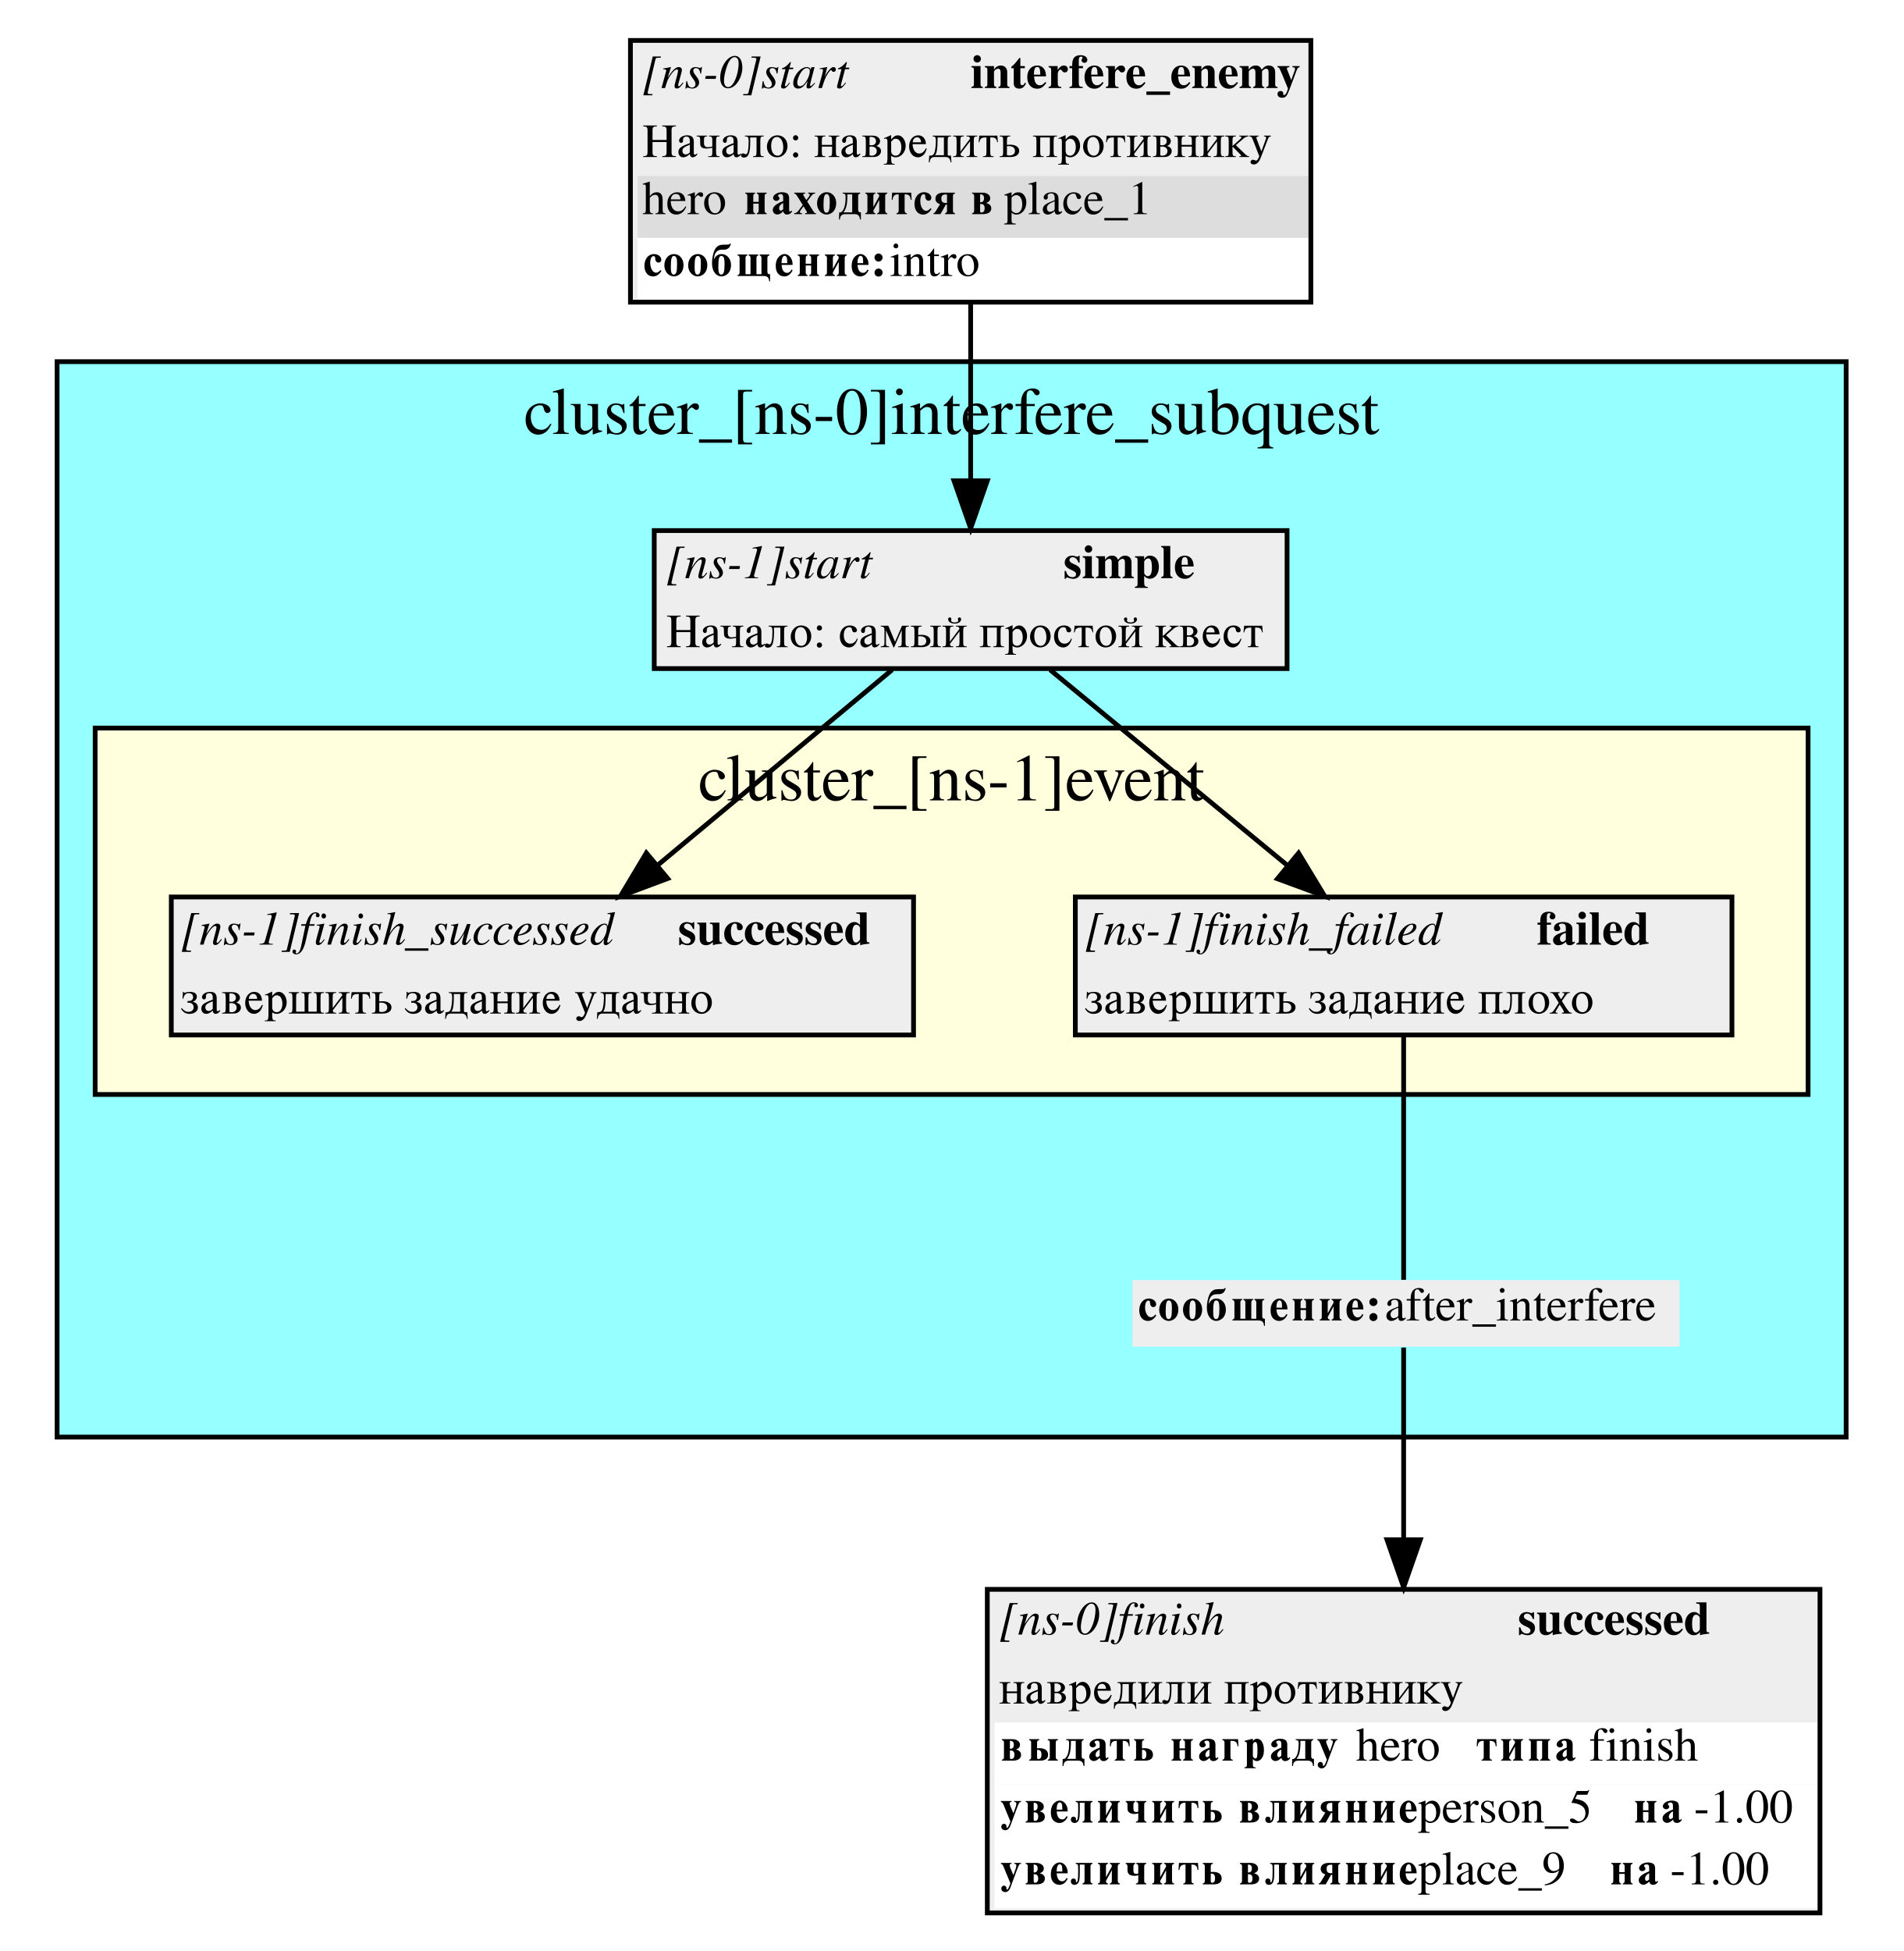
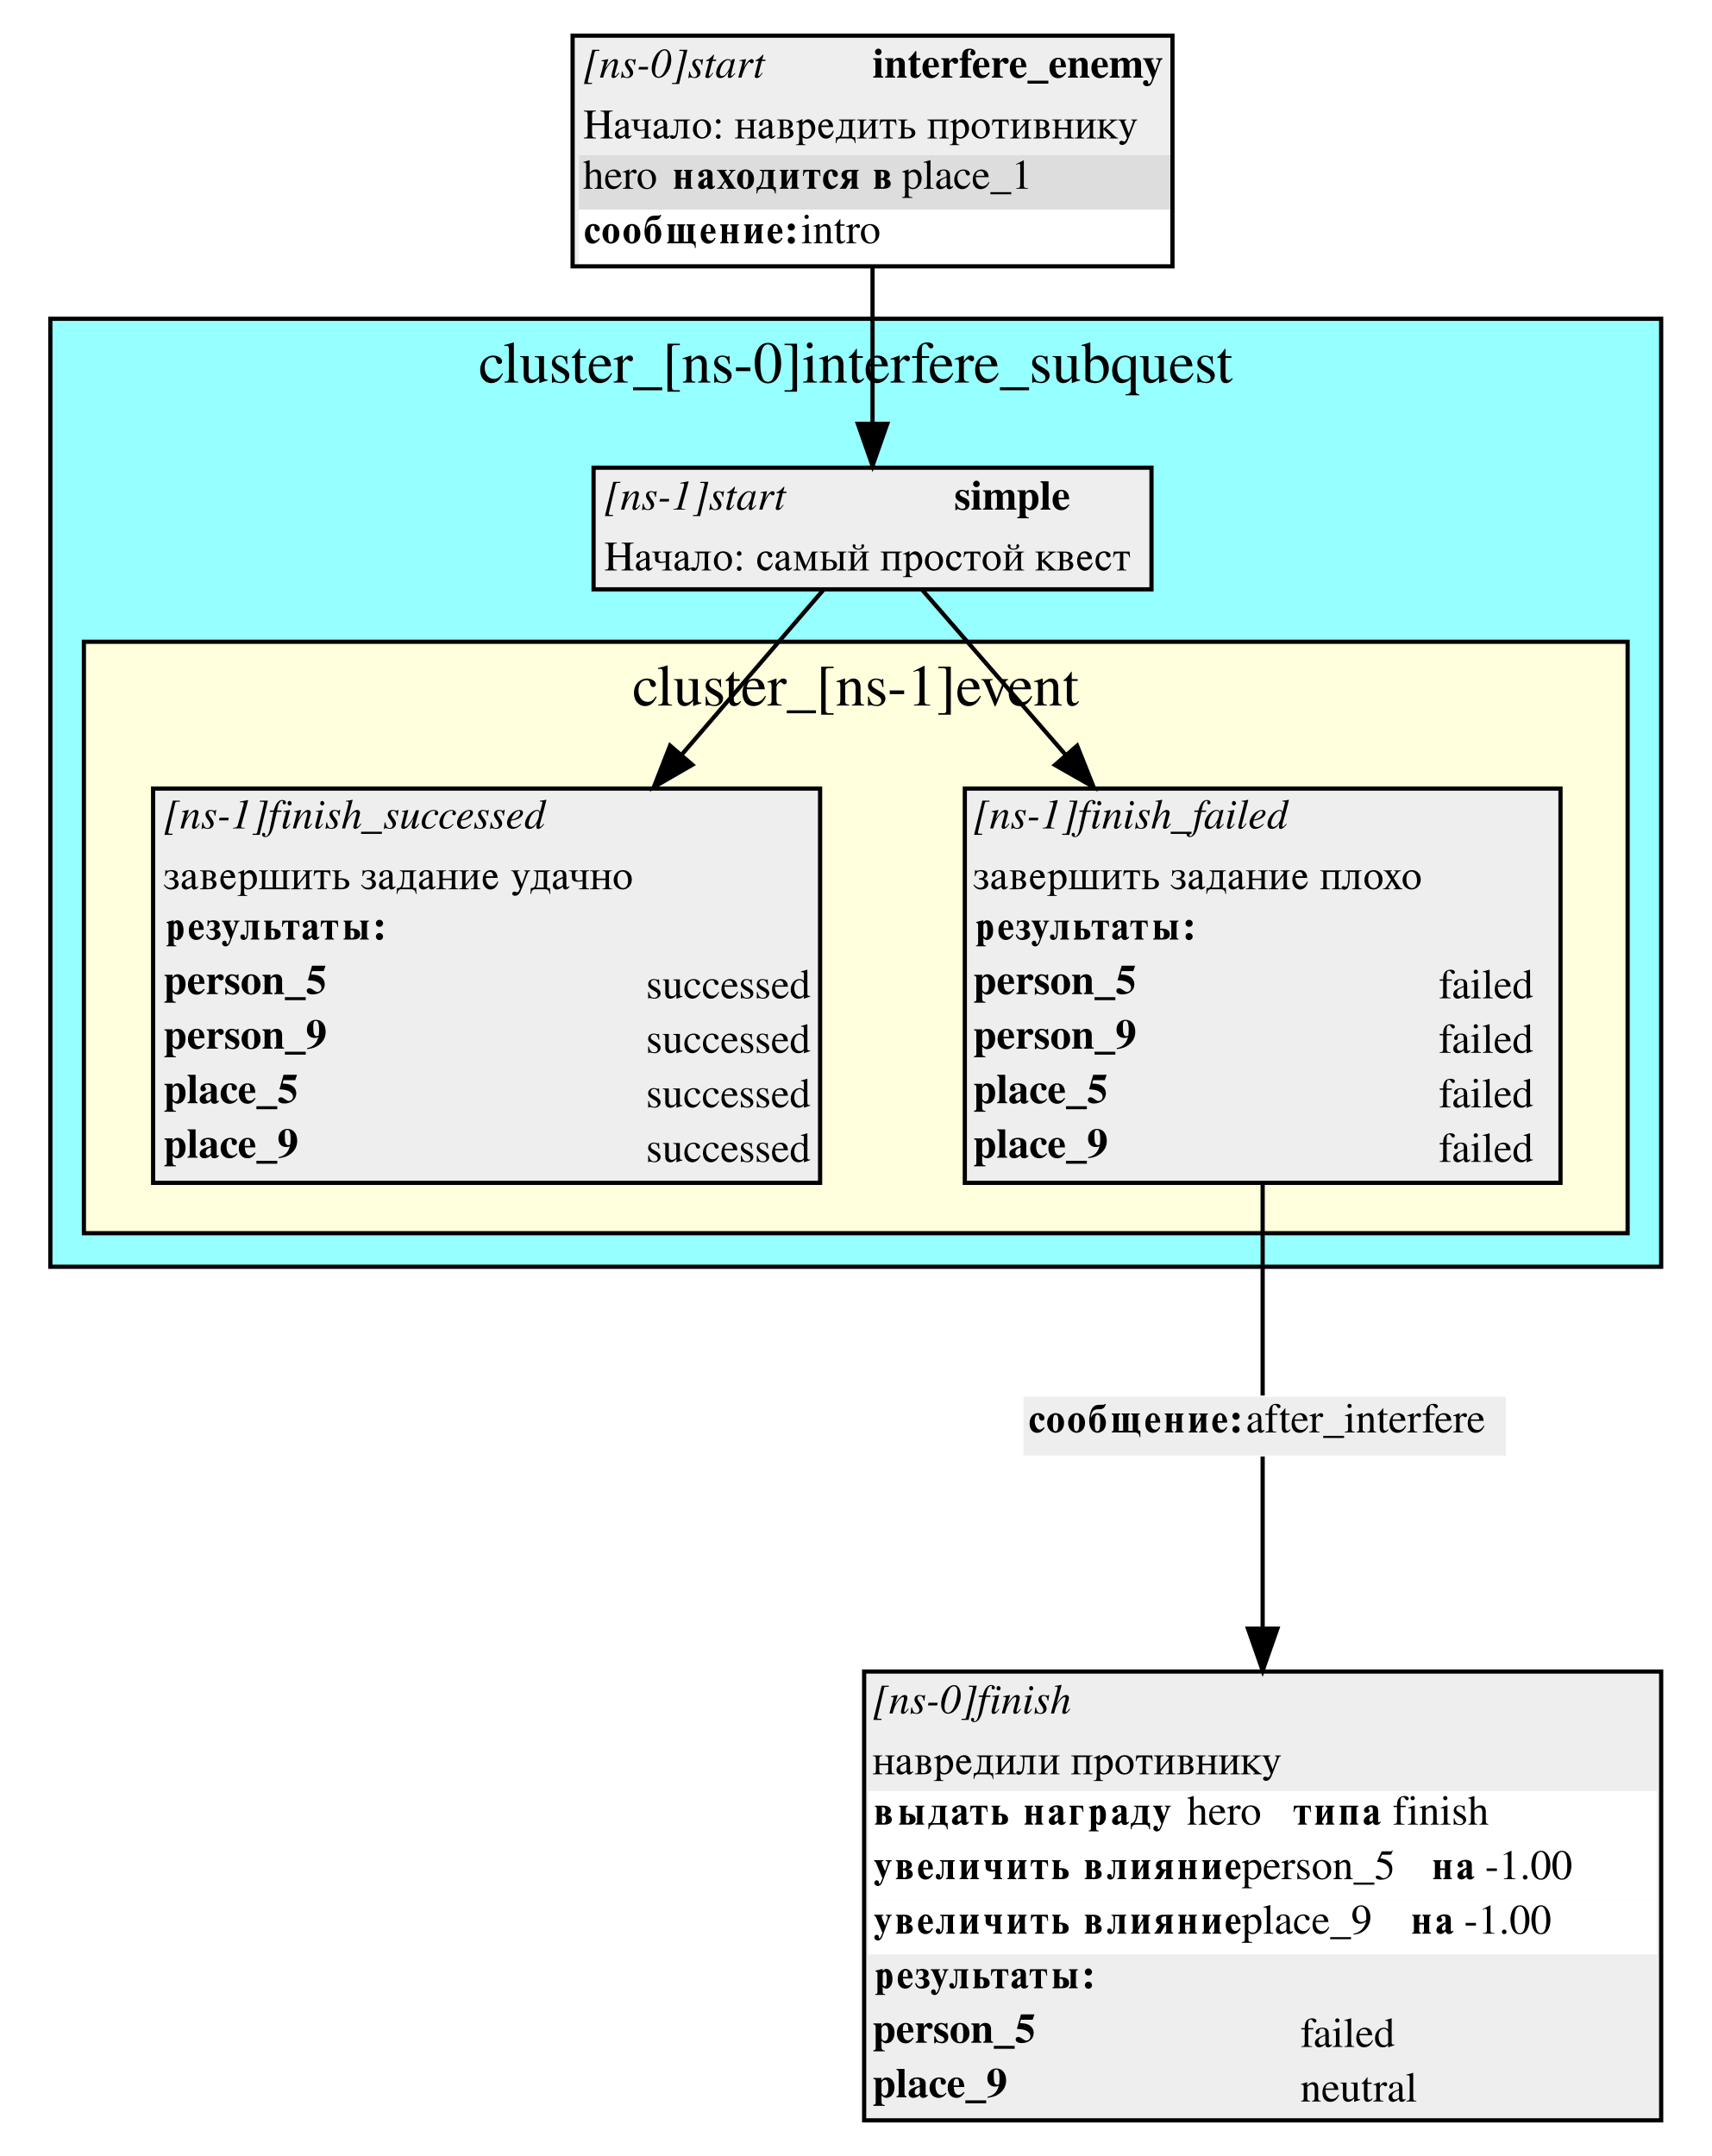
- <svg xmlns="http://www.w3.org/2000/svg" width="400pt" height="410pt" viewBox="0.00 0.00 400.00 410.00">
-   <g id="graph0" class="graph" transform="scale(1 1) rotate(0) translate(4 406)">
-     <polygon fill="white" stroke="white" points="-4,4 -4,-406 396,-406 396,4 -4,4" />
+ <svg xmlns="http://www.w3.org/2000/svg" width="408pt" height="514pt" viewBox="0.00 0.00 408.00 514.00">
+   <g id="graph0" class="graph" transform="scale(1 1) rotate(0) translate(4 510)">
+     <polygon fill="white" stroke="white" points="-4,4 -4,-510 404,-510 404,4 -4,4" />
    <g id="clust1" class="cluster">
-       <polygon fill="#96ffff" stroke="black" points="8,-104 8,-330 384,-330 384,-104 8,-104" />
-       <text text-anchor="middle" x="196" y="-314.8" font-family="Times,serif" font-size="14.00">cluster_[ns-0]interfere_subquest</text>
+       <polygon fill="#96ffff" stroke="black" points="8,-208 8,-434 392,-434 392,-208 8,-208" />
+       <text text-anchor="middle" x="200" y="-418.8" font-family="Times,serif" font-size="14.00">cluster_[ns-0]interfere_subquest</text>
    </g>
    <g id="clust2" class="cluster">
-       <polygon fill="#ffffdd" stroke="black" points="16,-176 16,-253 376,-253 376,-176 16,-176" />
-       <text text-anchor="middle" x="196" y="-237.8" font-family="Times,serif" font-size="14.00">cluster_[ns-1]event</text>
+       <polygon fill="#ffffdd" stroke="black" points="16,-216 16,-357 384,-357 384,-216 16,-216" />
+       <text text-anchor="middle" x="200" y="-341.8" font-family="Times,serif" font-size="14.00">cluster_[ns-1]event</text>
    </g>
    <g id="node1" class="node">
-       <polygon fill="#eeeeee" stroke="none" points="133.5,-265.5 133.5,-294.5 266.5,-294.5 266.5,-265.5 133.5,-265.5" />
-       <text text-anchor="start" x="136" y="-284.5" font-family="Times,serif" font-style="italic" font-size="10.00">[ns-1]start</text>
-       <text text-anchor="start" x="219.5" y="-284.5" font-family="Times,serif" font-weight="bold" font-size="10.00">simple</text>
-       <text text-anchor="start" x="136" y="-270" font-family="Times,serif" font-size="10.00">Начало: самый простой квест</text>
-       <polygon fill="none" stroke="black" points="133.5,-265.5 133.5,-294.5 266.5,-294.5 266.5,-265.5 133.5,-265.5" />
+       <polygon fill="#eeeeee" stroke="none" points="137.5,-369.5 137.5,-398.5 270.5,-398.5 270.5,-369.5 137.5,-369.5" />
+       <text text-anchor="start" x="140" y="-388.5" font-family="Times,serif" font-style="italic" font-size="10.00">[ns-1]start</text>
+       <text text-anchor="start" x="223.5" y="-388.5" font-family="Times,serif" font-weight="bold" font-size="10.00">simple</text>
+       <text text-anchor="start" x="140" y="-374" font-family="Times,serif" font-size="10.00">Начало: самый простой квест</text>
+       <polygon fill="none" stroke="black" points="137.5,-369.5 137.5,-398.5 270.5,-398.5 270.5,-369.5 137.5,-369.5" />
    </g>
    <g id="node4" class="node">
-       <polygon fill="#eeeeee" stroke="none" points="222,-188.5 222,-217.5 360,-217.5 360,-188.5 222,-188.5" />
-       <text text-anchor="start" x="224" y="-207.5" font-family="Times,serif" font-style="italic" font-size="10.00">[ns-1]finish_failed</text>
-       <text text-anchor="start" x="319" y="-207.5" font-family="Times,serif" font-weight="bold" font-size="10.00">failed</text>
-       <text text-anchor="start" x="224" y="-193" font-family="Times,serif" font-size="10.00">завершить задание плохо</text>
-       <polygon fill="none" stroke="black" points="222,-188.5 222,-217.5 360,-217.5 360,-188.5 222,-188.5" />
+       <polygon fill="#eeeeee" stroke="none" points="226,-228 226,-322 368,-322 368,-228 226,-228" />
+       <text text-anchor="start" x="228" y="-312.5" font-family="Times,serif" font-style="italic" font-size="10.00">[ns-1]finish_failed</text>
+       <text text-anchor="start" x="228" y="-298" font-family="Times,serif" font-size="10.00">завершить задание плохо</text>
+       <polygon fill="#eeeeee" stroke="none" points="227,-281 227,-294 367,-294 367,-281 227,-281" />
+       <text text-anchor="start" x="228" y="-286" font-family="Times,serif" font-weight="bold" font-size="10.00">результаты:</text>
+       <text text-anchor="start" x="228" y="-273" font-family="Times,serif" font-weight="bold" font-size="10.00">person_5</text>
+       <text text-anchor="start" x="339" y="-272" font-family="Times,serif" font-size="10.00">failed</text>
+       <text text-anchor="start" x="228" y="-260" font-family="Times,serif" font-weight="bold" font-size="10.00">person_9</text>
+       <text text-anchor="start" x="339" y="-259" font-family="Times,serif" font-size="10.00">failed</text>
+       <text text-anchor="start" x="228" y="-247" font-family="Times,serif" font-weight="bold" font-size="10.00">place_5</text>
+       <text text-anchor="start" x="339" y="-246" font-family="Times,serif" font-size="10.00">failed</text>
+       <text text-anchor="start" x="228" y="-234" font-family="Times,serif" font-weight="bold" font-size="10.00">place_9</text>
+       <text text-anchor="start" x="339" y="-233" font-family="Times,serif" font-size="10.00">failed</text>
+       <polygon fill="none" stroke="black" points="226,-228 226,-322 368,-322 368,-228 226,-228" />
    </g>
    <g id="edge2" class="edge">
-       <path fill="none" stroke="black" d="M216.691,-265.244C230.673,-253.72 250.821,-237.115 266.611,-224.101" />
-       <polygon fill="black" stroke="black" points="268.924,-226.73 274.415,-217.669 264.472,-221.328 268.924,-226.73" />
+       <path fill="none" stroke="black" d="M215.779,-369.448C224.602,-359.296 237.302,-344.685 250.046,-330.022" />
+       <polygon fill="black" stroke="black" points="252.776,-332.216 256.695,-322.373 247.493,-327.624 252.776,-332.216" />
    </g>
    <g id="node5" class="node">
-       <polygon fill="#eeeeee" stroke="none" points="32,-188.5 32,-217.5 188,-217.5 188,-188.5 32,-188.5" />
-       <text text-anchor="start" x="34" y="-207.5" font-family="Times,serif" font-style="italic" font-size="10.00">[ns-1]finish_successed</text>
-       <text text-anchor="start" x="138.5" y="-207.5" font-family="Times,serif" font-weight="bold" font-size="10.00">successed</text>
-       <text text-anchor="start" x="34" y="-193" font-family="Times,serif" font-size="10.00">завершить задание удачно</text>
-       <polygon fill="none" stroke="black" points="32,-188.5 32,-217.5 188,-217.5 188,-188.5 32,-188.5" />
+       <polygon fill="#eeeeee" stroke="none" points="32.5,-228 32.5,-322 191.5,-322 191.5,-228 32.5,-228" />
+       <text text-anchor="start" x="35" y="-312.5" font-family="Times,serif" font-style="italic" font-size="10.00">[ns-1]finish_successed</text>
+       <text text-anchor="start" x="35" y="-298" font-family="Times,serif" font-size="10.00">завершить задание удачно</text>
+       <polygon fill="#eeeeee" stroke="none" points="34,-281 34,-294 191,-294 191,-281 34,-281" />
+       <text text-anchor="start" x="35" y="-286" font-family="Times,serif" font-weight="bold" font-size="10.00">результаты:</text>
+       <text text-anchor="start" x="35" y="-273" font-family="Times,serif" font-weight="bold" font-size="10.00">person_5</text>
+       <text text-anchor="start" x="150" y="-272" font-family="Times,serif" font-size="10.00">successed</text>
+       <text text-anchor="start" x="35" y="-260" font-family="Times,serif" font-weight="bold" font-size="10.00">person_9</text>
+       <text text-anchor="start" x="150" y="-259" font-family="Times,serif" font-size="10.00">successed</text>
+       <text text-anchor="start" x="35" y="-247" font-family="Times,serif" font-weight="bold" font-size="10.00">place_5</text>
+       <text text-anchor="start" x="150" y="-246" font-family="Times,serif" font-size="10.00">successed</text>
+       <text text-anchor="start" x="35" y="-234" font-family="Times,serif" font-weight="bold" font-size="10.00">place_9</text>
+       <text text-anchor="start" x="150" y="-233" font-family="Times,serif" font-size="10.00">successed</text>
+       <polygon fill="none" stroke="black" points="32.5,-228 32.5,-322 191.5,-322 191.5,-228 32.5,-228" />
    </g>
    <g id="edge5" class="edge">
-       <path fill="none" stroke="black" d="M183.493,-265.244C169.664,-253.72 149.738,-237.115 134.121,-224.101" />
-       <polygon fill="black" stroke="black" points="136.326,-221.382 126.403,-217.669 131.844,-226.76 136.326,-221.382" />
+       <path fill="none" stroke="black" d="M192.348,-369.448C183.619,-359.296 171.056,-344.685 158.449,-330.022" />
+       <polygon fill="black" stroke="black" points="161.045,-327.673 151.872,-322.373 155.737,-332.237 161.045,-327.673" />
    </g>
    <g id="node2" class="node">
-       <polygon fill="#eeeeee" stroke="none" points="128.5,-342.5 128.5,-397.5 271.5,-397.5 271.5,-342.5 128.5,-342.5" />
-       <text text-anchor="start" x="131" y="-387.5" font-family="Times,serif" font-style="italic" font-size="10.00">[ns-0]start</text>
-       <text text-anchor="start" x="200" y="-387.5" font-family="Times,serif" font-weight="bold" font-size="10.00">interfere_enemy</text>
-       <text text-anchor="start" x="131" y="-373" font-family="Times,serif" font-size="10.00">Начало: навредить противнику</text>
-       <polygon fill="#dddddd" stroke="none" points="130,-356 130,-369 271,-369 271,-356 130,-356" />
-       <text text-anchor="start" x="131" y="-361" font-family="Times,serif" font-size="10.00">hero </text>
-       <text text-anchor="start" x="152" y="-361" font-family="Times,serif" font-weight="bold" font-size="10.00">находится в</text>
-       <text text-anchor="start" x="207" y="-361" font-family="Times,serif" font-size="10.00"> place_1</text>
-       <polygon fill="#ffffff" stroke="none" points="130,-343 130,-356 271,-356 271,-343 130,-343" />
-       <text text-anchor="start" x="131" y="-348" font-family="Times,serif" font-weight="bold" font-size="10.00">сообщение:</text>
-       <text text-anchor="start" x="183" y="-348" font-family="Times,serif" font-size="10.00"> intro</text>
-       <polygon fill="none" stroke="black" points="128.5,-342.5 128.5,-397.5 271.5,-397.5 271.5,-342.5 128.5,-342.5" />
+       <polygon fill="#eeeeee" stroke="none" points="132.5,-446.5 132.5,-501.5 275.5,-501.5 275.5,-446.5 132.5,-446.5" />
+       <text text-anchor="start" x="135" y="-491.5" font-family="Times,serif" font-style="italic" font-size="10.00">[ns-0]start</text>
+       <text text-anchor="start" x="204" y="-491.5" font-family="Times,serif" font-weight="bold" font-size="10.00">interfere_enemy</text>
+       <text text-anchor="start" x="135" y="-477" font-family="Times,serif" font-size="10.00">Начало: навредить противнику</text>
+       <polygon fill="#dddddd" stroke="none" points="134,-460 134,-473 275,-473 275,-460 134,-460" />
+       <text text-anchor="start" x="135" y="-465" font-family="Times,serif" font-size="10.00">hero </text>
+       <text text-anchor="start" x="156" y="-465" font-family="Times,serif" font-weight="bold" font-size="10.00">находится в</text>
+       <text text-anchor="start" x="211" y="-465" font-family="Times,serif" font-size="10.00"> place_1</text>
+       <polygon fill="#ffffff" stroke="none" points="134,-447 134,-460 275,-460 275,-447 134,-447" />
+       <text text-anchor="start" x="135" y="-452" font-family="Times,serif" font-weight="bold" font-size="10.00">сообщение:</text>
+       <text text-anchor="start" x="187" y="-452" font-family="Times,serif" font-size="10.00"> intro</text>
+       <polygon fill="none" stroke="black" points="132.5,-446.5 132.5,-501.5 275.5,-501.5 275.5,-446.5 132.5,-446.5" />
    </g>
    <g id="edge1" class="edge">
-       <path fill="none" stroke="black" d="M200,-342.119C200,-330.321 200,-316.578 200,-305.116" />
-       <polygon fill="black" stroke="black" points="203.5,-304.962 200,-294.962 196.5,-304.962 203.5,-304.962" />
+       <path fill="none" stroke="black" d="M204,-446.119C204,-434.321 204,-420.578 204,-409.116" />
+       <polygon fill="black" stroke="black" points="207.5,-408.962 204,-398.962 200.5,-408.962 207.5,-408.962" />
    </g>
    <g id="node3" class="node">
-       <polygon fill="#eeeeee" stroke="none" points="203.5,-4 203.5,-72 378.5,-72 378.5,-4 203.5,-4" />
-       <text text-anchor="start" x="206" y="-62.5" font-family="Times,serif" font-style="italic" font-size="10.00">[ns-0]finish</text>
-       <text text-anchor="start" x="315" y="-62.5" font-family="Times,serif" font-weight="bold" font-size="10.00">successed</text>
-       <text text-anchor="start" x="206" y="-48" font-family="Times,serif" font-size="10.00">навредили противнику</text>
-       <polygon fill="#ffffff" stroke="none" points="205,-31 205,-44 378,-44 378,-31 205,-31" />
-       <text text-anchor="start" x="206" y="-36" font-family="Times,serif" font-weight="bold" font-size="10.00">выдать награду </text>
-       <text text-anchor="start" x="281" y="-36" font-family="Times,serif" font-size="10.00">  hero </text>
-       <text text-anchor="start" x="306" y="-36" font-family="Times,serif" font-weight="bold" font-size="10.00">типа </text>
-       <text text-anchor="start" x="330" y="-36" font-family="Times,serif" font-size="10.00"> finish</text>
-       <polygon fill="#ffffff" stroke="none" points="205,-18 205,-31 378,-31 378,-18 205,-18" />
-       <text text-anchor="start" x="206" y="-23" font-family="Times,serif" font-weight="bold" font-size="10.00">увеличить влияние </text>
-       <text text-anchor="start" x="294" y="-23" font-family="Times,serif" font-size="10.00">  person_5 </text>
-       <text text-anchor="start" x="339" y="-23" font-family="Times,serif" font-weight="bold" font-size="10.00">на </text>
-       <text text-anchor="start" x="352" y="-23" font-family="Times,serif" font-size="10.00"> -1.00</text>
-       <polygon fill="#ffffff" stroke="none" points="205,-5 205,-18 378,-18 378,-5 205,-5" />
-       <text text-anchor="start" x="206" y="-10" font-family="Times,serif" font-weight="bold" font-size="10.00">увеличить влияние </text>
-       <text text-anchor="start" x="294" y="-10" font-family="Times,serif" font-size="10.00">  place_9 </text>
-       <text text-anchor="start" x="334" y="-10" font-family="Times,serif" font-weight="bold" font-size="10.00">на </text>
-       <text text-anchor="start" x="347" y="-10" font-family="Times,serif" font-size="10.00"> -1.00</text>
-       <polygon fill="none" stroke="black" points="203.5,-4 203.5,-72 378.5,-72 378.5,-4 203.5,-4" />
+       <polygon fill="#eeeeee" stroke="none" points="202,-4.5 202,-111.5 392,-111.5 392,-4.5 202,-4.5" />
+       <text text-anchor="start" x="204" y="-101.5" font-family="Times,serif" font-style="italic" font-size="10.00">[ns-0]finish</text>
+       <text text-anchor="start" x="204" y="-87" font-family="Times,serif" font-size="10.00">навредили противнику</text>
+       <polygon fill="#ffffff" stroke="none" points="203,-70 203,-83 391,-83 391,-70 203,-70" />
+       <text text-anchor="start" x="204" y="-75" font-family="Times,serif" font-weight="bold" font-size="10.00">выдать награду </text>
+       <text text-anchor="start" x="279" y="-75" font-family="Times,serif" font-size="10.00">  hero </text>
+       <text text-anchor="start" x="304" y="-75" font-family="Times,serif" font-weight="bold" font-size="10.00">типа </text>
+       <text text-anchor="start" x="328" y="-75" font-family="Times,serif" font-size="10.00"> finish</text>
+       <polygon fill="#ffffff" stroke="none" points="203,-57 203,-70 391,-70 391,-57 203,-57" />
+       <text text-anchor="start" x="204" y="-62" font-family="Times,serif" font-weight="bold" font-size="10.00">увеличить влияние </text>
+       <text text-anchor="start" x="292" y="-62" font-family="Times,serif" font-size="10.00">  person_5 </text>
+       <text text-anchor="start" x="337" y="-62" font-family="Times,serif" font-weight="bold" font-size="10.00">на </text>
+       <text text-anchor="start" x="350" y="-62" font-family="Times,serif" font-size="10.00"> -1.00</text>
+       <polygon fill="#ffffff" stroke="none" points="203,-44 203,-57 391,-57 391,-44 203,-44" />
+       <text text-anchor="start" x="204" y="-49" font-family="Times,serif" font-weight="bold" font-size="10.00">увеличить влияние </text>
+       <text text-anchor="start" x="292" y="-49" font-family="Times,serif" font-size="10.00">  place_9 </text>
+       <text text-anchor="start" x="332" y="-49" font-family="Times,serif" font-weight="bold" font-size="10.00">на </text>
+       <text text-anchor="start" x="345" y="-49" font-family="Times,serif" font-size="10.00"> -1.00</text>
+       <polygon fill="#eeeeee" stroke="none" points="203,-31 203,-44 391,-44 391,-31 203,-31" />
+       <text text-anchor="start" x="204" y="-36" font-family="Times,serif" font-weight="bold" font-size="10.00">результаты:</text>
+       <text text-anchor="start" x="204" y="-23" font-family="Times,serif" font-weight="bold" font-size="10.00">person_5</text>
+       <text text-anchor="start" x="306" y="-22" font-family="Times,serif" font-size="10.00">failed</text>
+       <text text-anchor="start" x="204" y="-10" font-family="Times,serif" font-weight="bold" font-size="10.00">place_9</text>
+       <text text-anchor="start" x="306" y="-9" font-family="Times,serif" font-size="10.00">neutral</text>
+       <polygon fill="none" stroke="black" points="202,-4.5 202,-111.5 392,-111.5 392,-4.5 202,-4.5" />
    </g>
    <g id="node6" class="node">
-       <polygon fill="#eeeeee" stroke="none" points="234,-123 234,-137 349,-137 349,-123 234,-123" />
-       <text text-anchor="start" x="235" y="-128.5" font-family="Times,serif" font-weight="bold" font-size="10.00">сообщение:</text>
-       <text text-anchor="start" x="287" y="-128.5" font-family="Times,serif" font-size="10.00"> after_interfere</text>
+       <polygon fill="#eeeeee" stroke="none" points="240,-163 240,-177 355,-177 355,-163 240,-163" />
+       <text text-anchor="start" x="241" y="-168.5" font-family="Times,serif" font-weight="bold" font-size="10.00">сообщение:</text>
+       <text text-anchor="start" x="293" y="-168.5" font-family="Times,serif" font-size="10.00"> after_interfere</text>
    </g>
    <g id="edge3" class="edge">
-       <path fill="none" stroke="black" d="M291,-188.31C291,-172.837 291,-148.336 291,-137.053" />
+       <path fill="none" stroke="black" d="M297,-227.923C297,-208.211 297,-187.429 297,-177.298" />
    </g>
    <g id="edge4" class="edge">
-       <path fill="none" stroke="black" d="M291,-122.814C291,-114.344 291,-98.386 291,-82.649" />
-       <polygon fill="black" stroke="black" points="294.5,-82.421 291,-72.421 287.5,-82.421 294.5,-82.421" />
+       <path fill="none" stroke="black" d="M297,-162.771C297,-154.453 297,-138.823 297,-122.17" />
+       <polygon fill="black" stroke="black" points="300.5,-121.726 297,-111.726 293.5,-121.726 300.5,-121.726" />
    </g>
  </g>
</svg>
